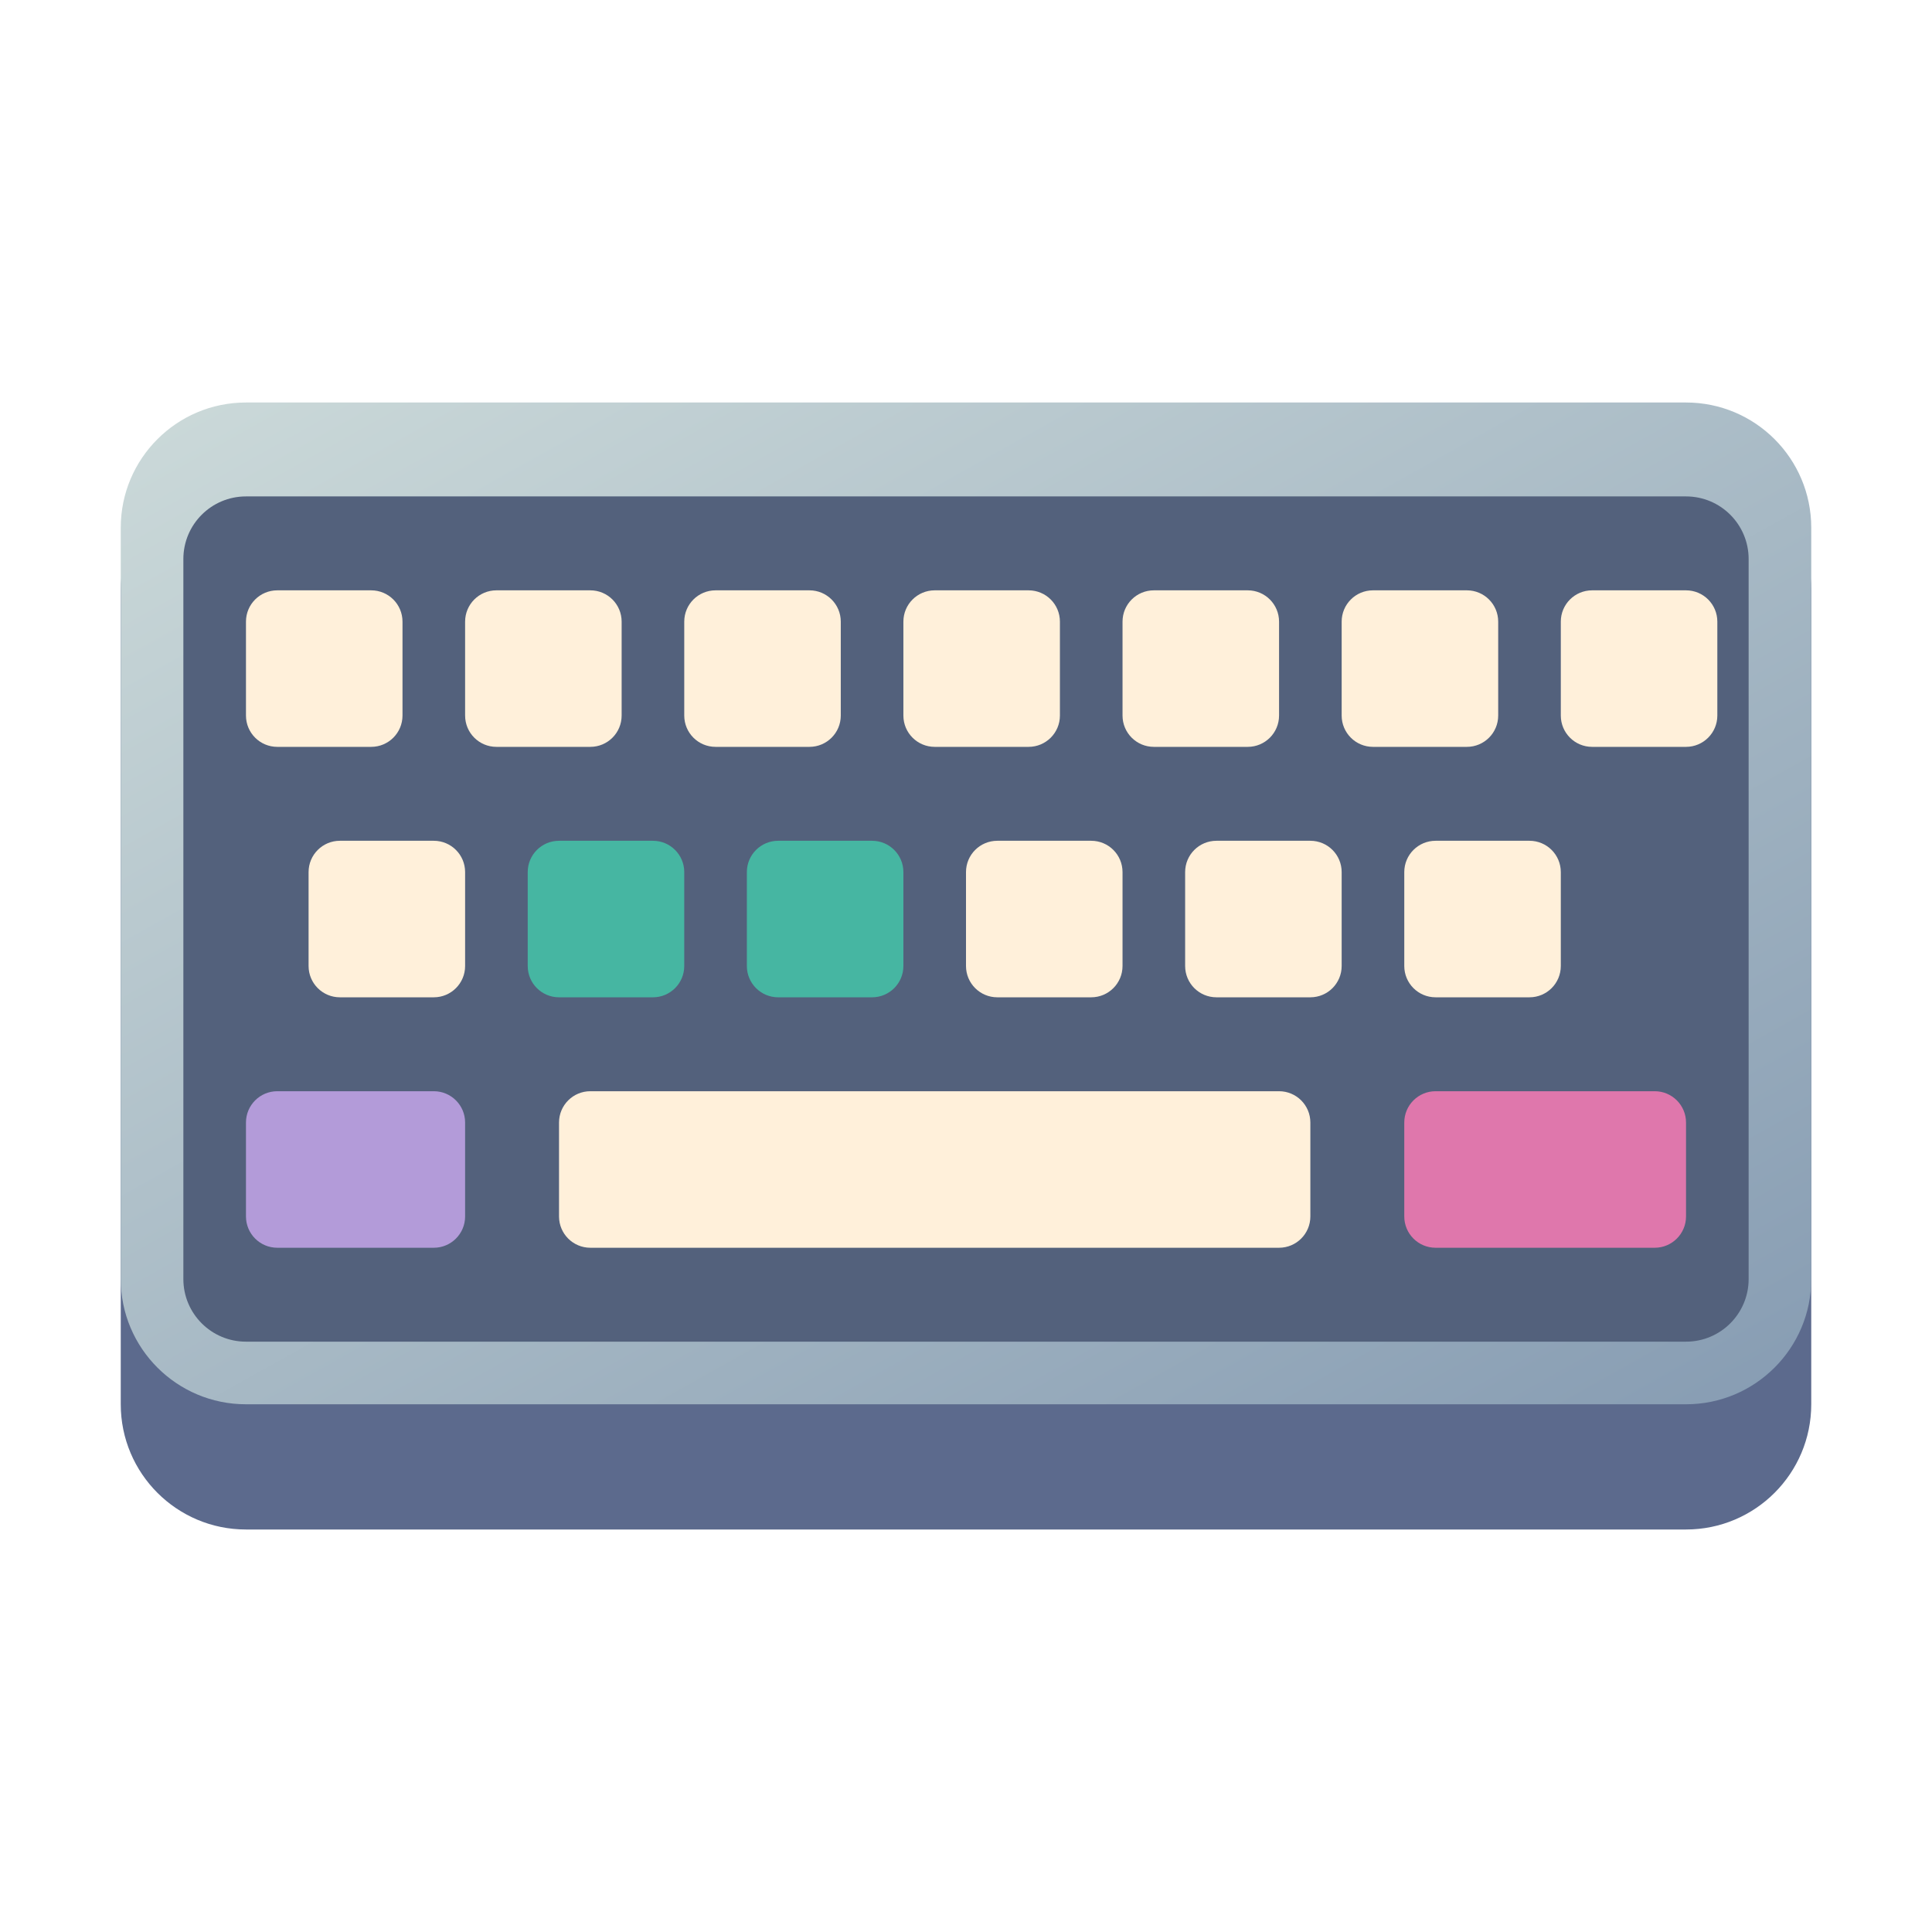
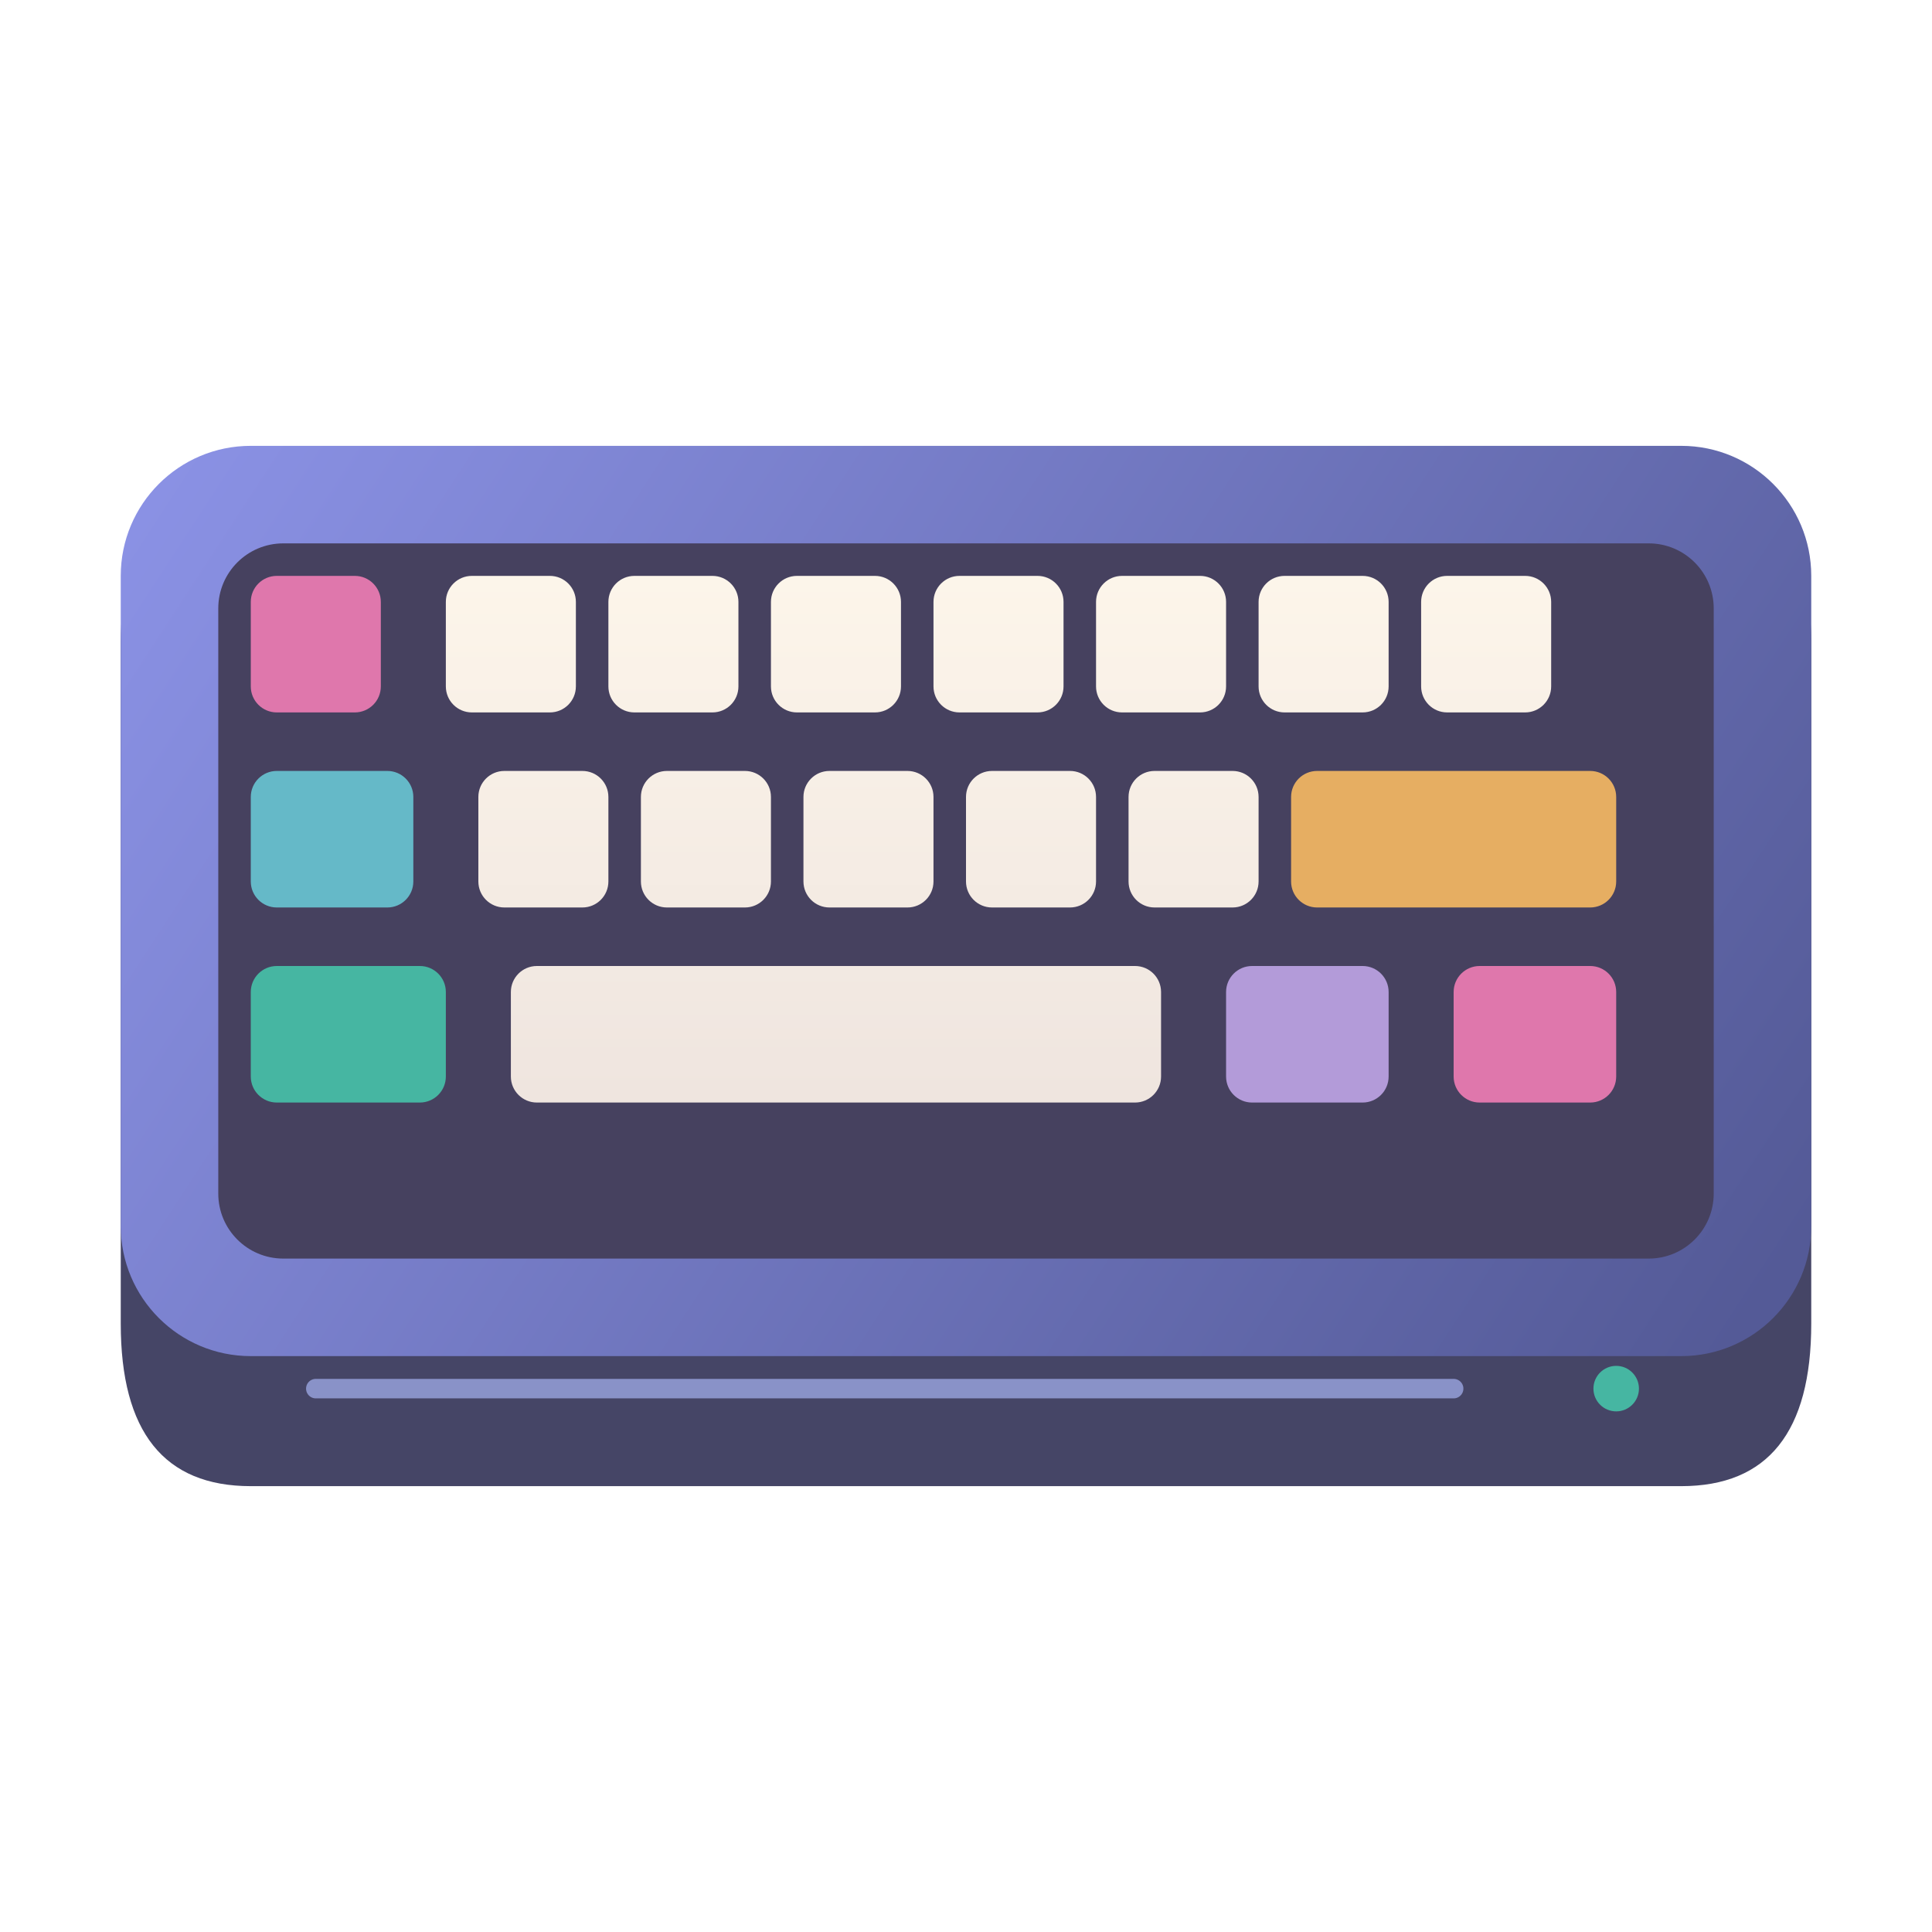
<svg xmlns="http://www.w3.org/2000/svg" width="64" height="64" viewBox="0 0 64 64">
-   <g id="frameless-artwork" transform="translate(-1.185185 -0.148148) scale(1.037037)">
+   <g id="frameless-artwork" transform="translate(-2.461538 -3.538462) scale(1.076923)">
    <defs>
-       <linearGradient id="enamel" x1="0" y1="0" x2=".6" y2="1">
-         <stop stop-color="#f4c8d7" />
-         <stop offset=".4" stop-color="#e88bb6" />
-         <stop offset="1" stop-color="#b94e87" />
+       <linearGradient id="keyboard-case" gradientUnits="userSpaceOnUse" x1="8" y1="17" x2="54" y2="47">
+         <stop offset="0.000" stop-color="#8a91e4" />
+         <stop offset="1.000" stop-color="#545a97" />
      </linearGradient>
-       <linearGradient id="ink" x1="0" y1="0" x2="1" y2="1">
-         <stop stop-color="#f4c8d7" />
-         <stop offset=".6" stop-color="#e56ea1" />
-         <stop offset="1" stop-color="#b39bd9" />
-       </linearGradient>
-       <linearGradient id="gem" x1="0" y1="0" x2="1" y2="1">
-         <stop stop-color="#d9c3f2" />
-         <stop offset=".5" stop-color="#9272ba" />
-         <stop offset="1" stop-color="#71385f" />
-       </linearGradient>
-     </defs>
-     <g stroke-linecap="round" stroke-linejoin="round" />
-     <defs>
-       <linearGradient id="s-paper" gradientUnits="userSpaceOnUse" x1="15" y1="8" x2="43" y2="58">
-         <stop stop-color="#fff0da" />
-         <stop offset="1" stop-color="#d7cbd3" />
-       </linearGradient>
-       <linearGradient id="s-jade" gradientUnits="userSpaceOnUse" x1="15" y1="8" x2="43" y2="58">
-         <stop stop-color="#88cdb9" />
-         <stop offset="1" stop-color="#44878c" />
-       </linearGradient>
-       <linearGradient id="s-blue" gradientUnits="userSpaceOnUse" x1="15" y1="8" x2="43" y2="58">
-         <stop stop-color="#9ab8d8" />
-         <stop offset="1" stop-color="#5d74a5" />
-       </linearGradient>
-       <linearGradient id="s-violet" gradientUnits="userSpaceOnUse" x1="15" y1="8" x2="43" y2="58">
-         <stop stop-color="#b3a1d9" />
-         <stop offset="1" stop-color="#8274a9" />
-       </linearGradient>
-       <linearGradient id="s-rose" gradientUnits="userSpaceOnUse" x1="15" y1="8" x2="43" y2="58">
-         <stop stop-color="#eca2bc" />
-         <stop offset="1" stop-color="#b66696" />
-       </linearGradient>
-       <linearGradient id="s-copper" gradientUnits="userSpaceOnUse" x1="15" y1="8" x2="43" y2="58">
-         <stop stop-color="#efbd78" />
-         <stop offset="1" stop-color="#c58162" />
-       </linearGradient>
-       <linearGradient id="s-steel" gradientUnits="userSpaceOnUse" x1="15" y1="8" x2="43" y2="58">
-         <stop stop-color="#cbd9d9" />
-         <stop offset="1" stop-color="#8298b0" />
-       </linearGradient>
-       <linearGradient id="s-coral" gradientUnits="userSpaceOnUse" x1="15" y1="8" x2="43" y2="58">
-         <stop stop-color="#ef9b83" />
-         <stop offset="1" stop-color="#cc697c" />
+       <linearGradient id="key-ivory" gradientUnits="userSpaceOnUse" x1="0" y1="18" x2="0" y2="43">
+         <stop offset="0.000" stop-color="#fff8ec" />
+         <stop offset="1.000" stop-color="#eadfdb" />
      </linearGradient>
    </defs>
    <g data-material="authored" stroke-linecap="round" stroke-linejoin="round">
-       <rect x="5" y="15" width="54" height="34" rx="4" fill="#5c6a8d" />
-       <rect x="5" y="13" width="54" height="32" rx="4" fill="url(#s-steel)" />
-       <rect x="7" y="16" width="50" height="27" rx="2" fill="#53617c" />
-       <rect x="9" y="19" width="5" height="5" rx="1" fill="#fff0da" />
-       <rect x="16" y="19" width="5" height="5" rx="1" fill="#fff0da" />
-       <rect x="23" y="19" width="5" height="5" rx="1" fill="#fff0da" />
-       <rect x="30" y="19" width="5" height="5" rx="1" fill="#fff0da" />
-       <rect x="37" y="19" width="5" height="5" rx="1" fill="#fff0da" />
-       <rect x="44" y="19" width="5" height="5" rx="1" fill="#fff0da" />
-       <rect x="51" y="19" width="5" height="5" rx="1" fill="#fff0da" />
-       <rect x="11" y="27" width="5" height="5" rx="1" fill="#fff0da" />
-       <rect x="18" y="27" width="5" height="5" rx="1" fill="#46b6a2" />
-       <rect x="25" y="27" width="5" height="5" rx="1" fill="#46b6a2" />
-       <rect x="32" y="27" width="5" height="5" rx="1" fill="#fff0da" />
-       <rect x="39" y="27" width="5" height="5" rx="1" fill="#fff0da" />
-       <rect x="46" y="27" width="5" height="5" rx="1" fill="#fff0da" />
-       <rect x="9" y="35" width="7" height="5" rx="1" fill="#b39bd9" />
-       <rect x="19" y="35" width="24" height="5" rx="1" fill="#fff0da" />
-       <rect x="46" y="35" width="9" height="5" rx="1" fill="#df77ac" />
+       <path d="M6 23Q6 19 10 19H54Q58 19 58 23V44Q58 49 54 49H10Q6 49 6 44Z" fill="#454566" />
+       <rect x="6" y="17" width="52" height="28" rx="4" fill="url(#keyboard-case)" />
+       <rect x="9" y="20" width="46" height="22" rx="2" fill="#46415f" />
+       <rect x="10" y="21" width="4" height="4.2" rx=".8" fill="#df77ac" />
+       <rect x="16" y="21" width="4" height="4.2" rx=".8" fill="url(#key-ivory)" />
+       <rect x="21" y="21" width="4" height="4.2" rx=".8" fill="url(#key-ivory)" />
+       <rect x="26" y="21" width="4" height="4.2" rx=".8" fill="url(#key-ivory)" />
+       <rect x="31" y="21" width="4" height="4.2" rx=".8" fill="url(#key-ivory)" />
+       <rect x="36" y="21" width="4" height="4.2" rx=".8" fill="url(#key-ivory)" />
+       <rect x="41" y="21" width="4" height="4.2" rx=".8" fill="url(#key-ivory)" />
+       <rect x="46" y="21" width="4" height="4.2" rx=".8" fill="url(#key-ivory)" />
+       <rect x="10" y="27" width="5" height="4.2" rx=".8" fill="#65b9c8" />
+       <rect x="17" y="27" width="4" height="4.2" rx=".8" fill="url(#key-ivory)" />
+       <rect x="22" y="27" width="4" height="4.2" rx=".8" fill="url(#key-ivory)" />
+       <rect x="27" y="27" width="4" height="4.2" rx=".8" fill="url(#key-ivory)" />
+       <rect x="32" y="27" width="4" height="4.2" rx=".8" fill="url(#key-ivory)" />
+       <rect x="37" y="27" width="4" height="4.2" rx=".8" fill="url(#key-ivory)" />
+       <rect x="42" y="27" width="10" height="4.2" rx=".8" fill="#e6ae62" />
+       <rect x="10" y="33" width="6" height="4.2" rx=".8" fill="#46b6a2" />
+       <rect x="18" y="33" width="20" height="4.2" rx=".8" fill="url(#key-ivory)" />
+       <rect x="40" y="33" width="5" height="4.2" rx=".8" fill="#b39bd9" />
+       <rect x="47" y="33" width="5" height="4.2" rx=".8" fill="#df77ac" />
+       <path d="M12 46h35" stroke="#8992c8" stroke-width=".6" />
+       <circle cx="52" cy="46" r=".7" fill="#46b6a2" />
    </g>
  </g>
</svg>
